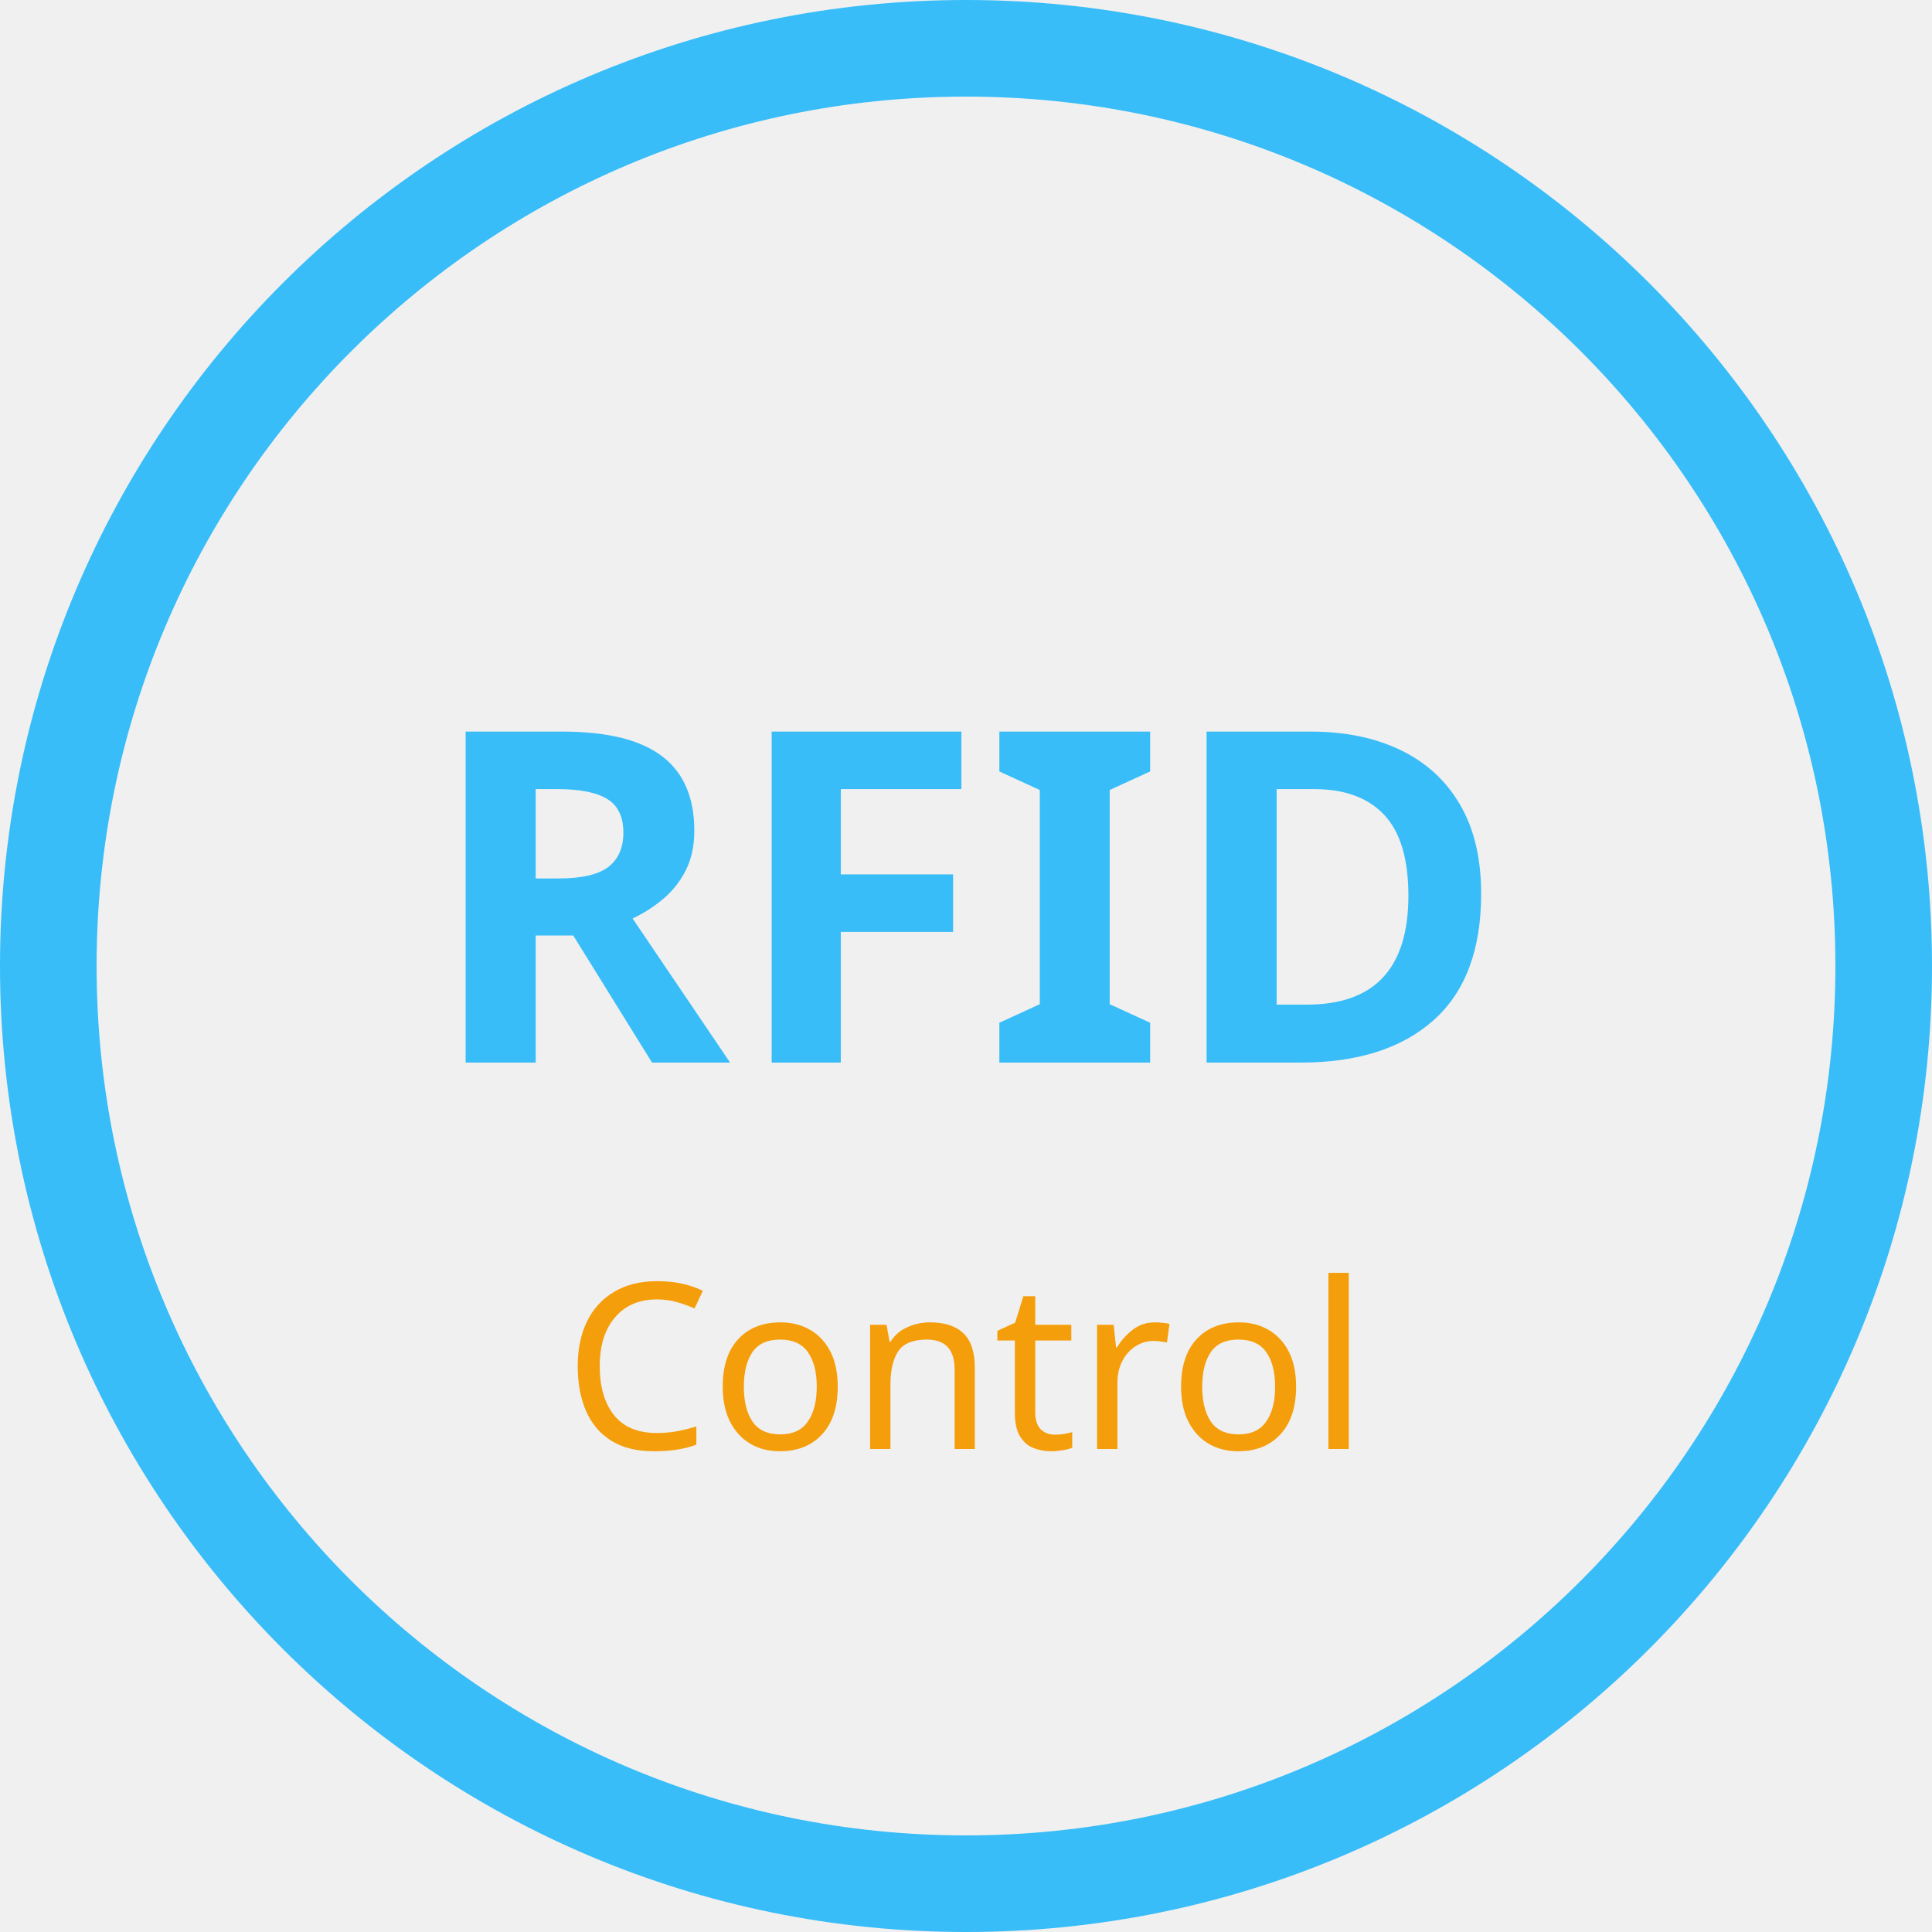
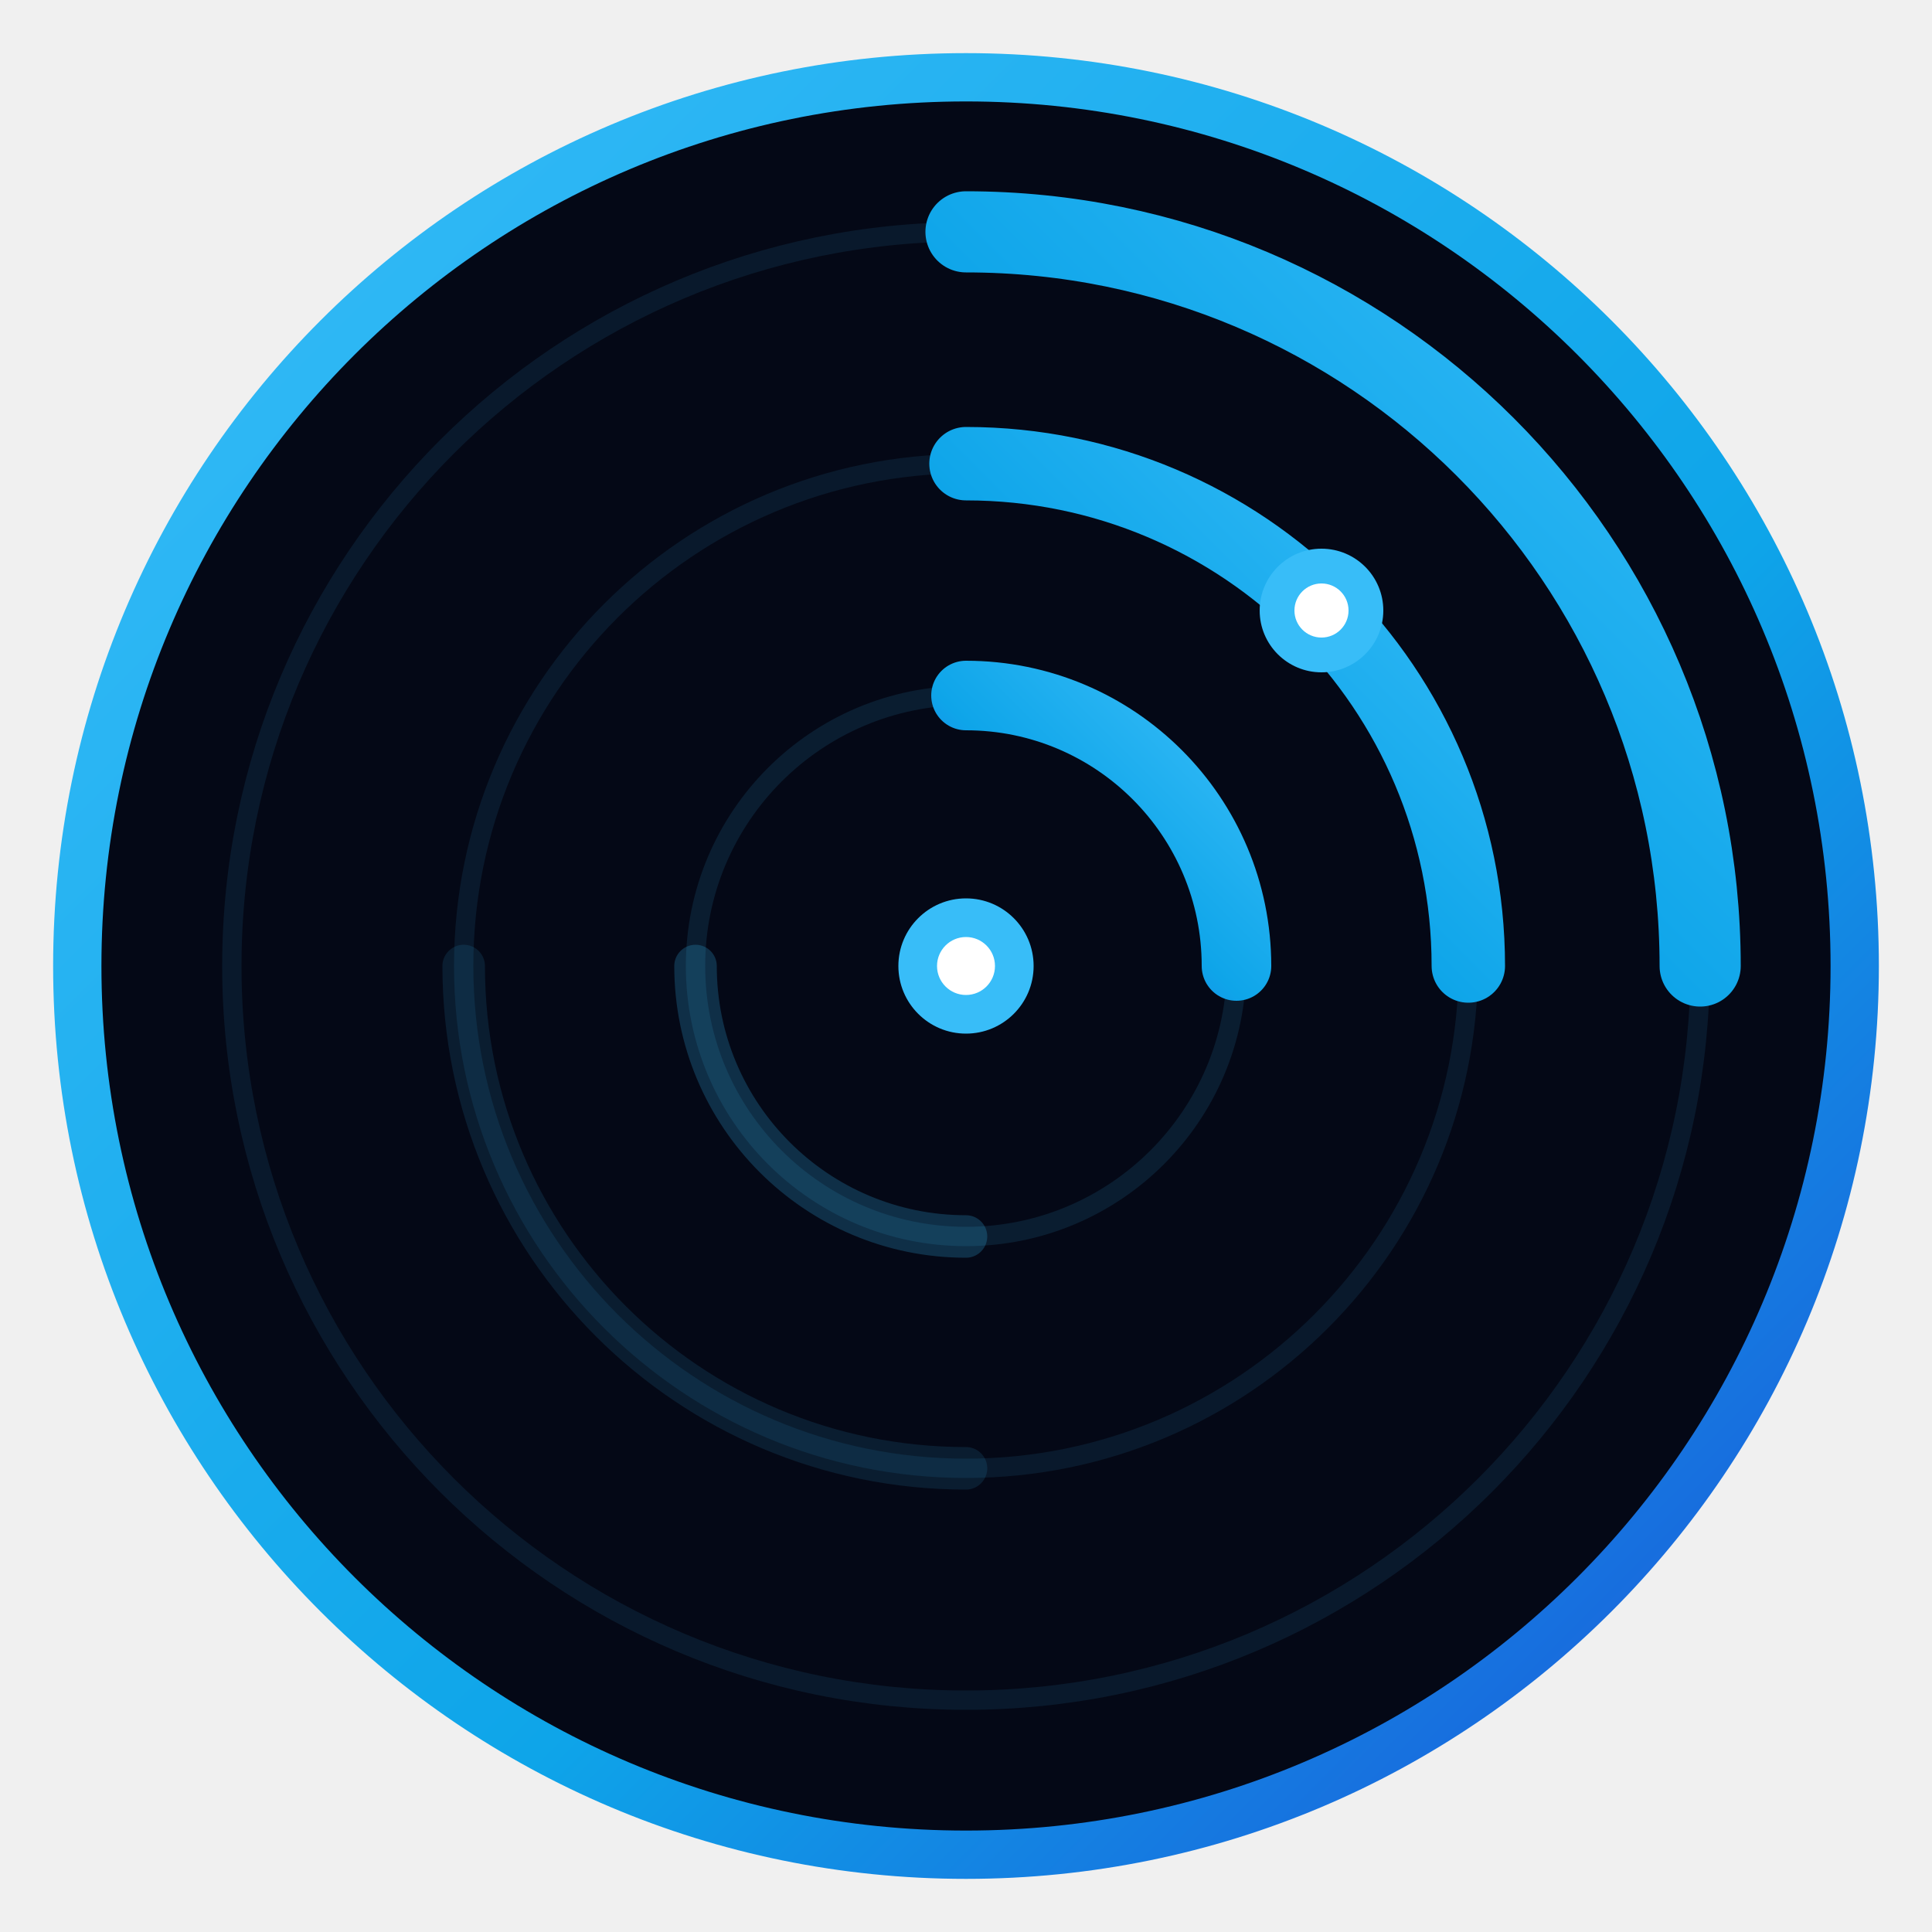
- <svg xmlns="http://www.w3.org/2000/svg" viewBox="0 0 200 200" fill="none">
-   <circle cx="100" cy="100" r="95" stroke="#38bdf8" stroke-width="10" />
-   <text x="50%" y="55%" text-anchor="middle" fill="#38bdf8" font-family="Nunito, sans-serif" font-size="48" font-weight="600">RFID</text>
-   <text x="50%" y="75%" text-anchor="middle" fill="#f59e0b" font-family="Nunito, sans-serif" font-size="24" font-weight="500">Control</text>
+ <svg xmlns="http://www.w3.org/2000/svg" viewBox="0 0 100 100" width="100%" height="100%" fill="none">
+   <defs>
+     <linearGradient id="assetRing" x1="0%" y1="0%" x2="100%" y2="100%">
+       <stop offset="0%" stop-color="#38bdf8" />
+       <stop offset="60%" stop-color="#0ea5e9" />
+       <stop offset="100%" stop-color="#1d4ed8" />
+     </linearGradient>
+     <linearGradient id="assetWave" x1="0%" y1="100%" x2="100%" y2="0%">
+       <stop offset="0%" stop-color="#2563eb" />
+       <stop offset="45%" stop-color="#0ea5e9" />
+       <stop offset="100%" stop-color="#38bdf8" />
+     </linearGradient>
+   </defs>
+   <circle cx="50" cy="50" r="46" fill="#040816" stroke="url(#assetRing)" stroke-width="2.5" />
+   <circle cx="50" cy="50" r="38" stroke="#38bdf8" stroke-width="1" stroke-opacity="0.1" />
+   <circle cx="50" cy="50" r="26" stroke="#38bdf8" stroke-width="1" stroke-opacity="0.1" />
+   <circle cx="50" cy="50" r="14" stroke="#38bdf8" stroke-width="1" stroke-opacity="0.12" />
+   <path d="M 50 36 A 14 14 0 0 1 64 50" stroke="url(#assetWave)" stroke-width="3.6" stroke-linecap="round" />
+   <path d="M 50 24 A 26 26 0 0 1 76 50" stroke="url(#assetWave)" stroke-width="3.8" stroke-linecap="round" />
+   <path d="M 50 12 A 38 38 0 0 1 88 50" stroke="url(#assetWave)" stroke-width="4.2" stroke-linecap="round" />
+   <path d="M 50 64 A 14 14 0 0 1 36 50" stroke="#38bdf8" stroke-width="2.2" stroke-linecap="round" stroke-opacity="0.22" />
+   <path d="M 50 76 A 26 26 0 0 1 24 50" stroke="#38bdf8" stroke-width="2.2" stroke-linecap="round" stroke-opacity="0.12" />
+   <circle cx="68.4" cy="31.6" r="3.2" fill="#38bdf8" />
+   <circle cx="68.4" cy="31.6" r="1.4" fill="#ffffff" />
+   <circle cx="50" cy="50" r="3.5" fill="#38bdf8" />
+   <circle cx="50" cy="50" r="1.5" fill="#ffffff" />
</svg>
